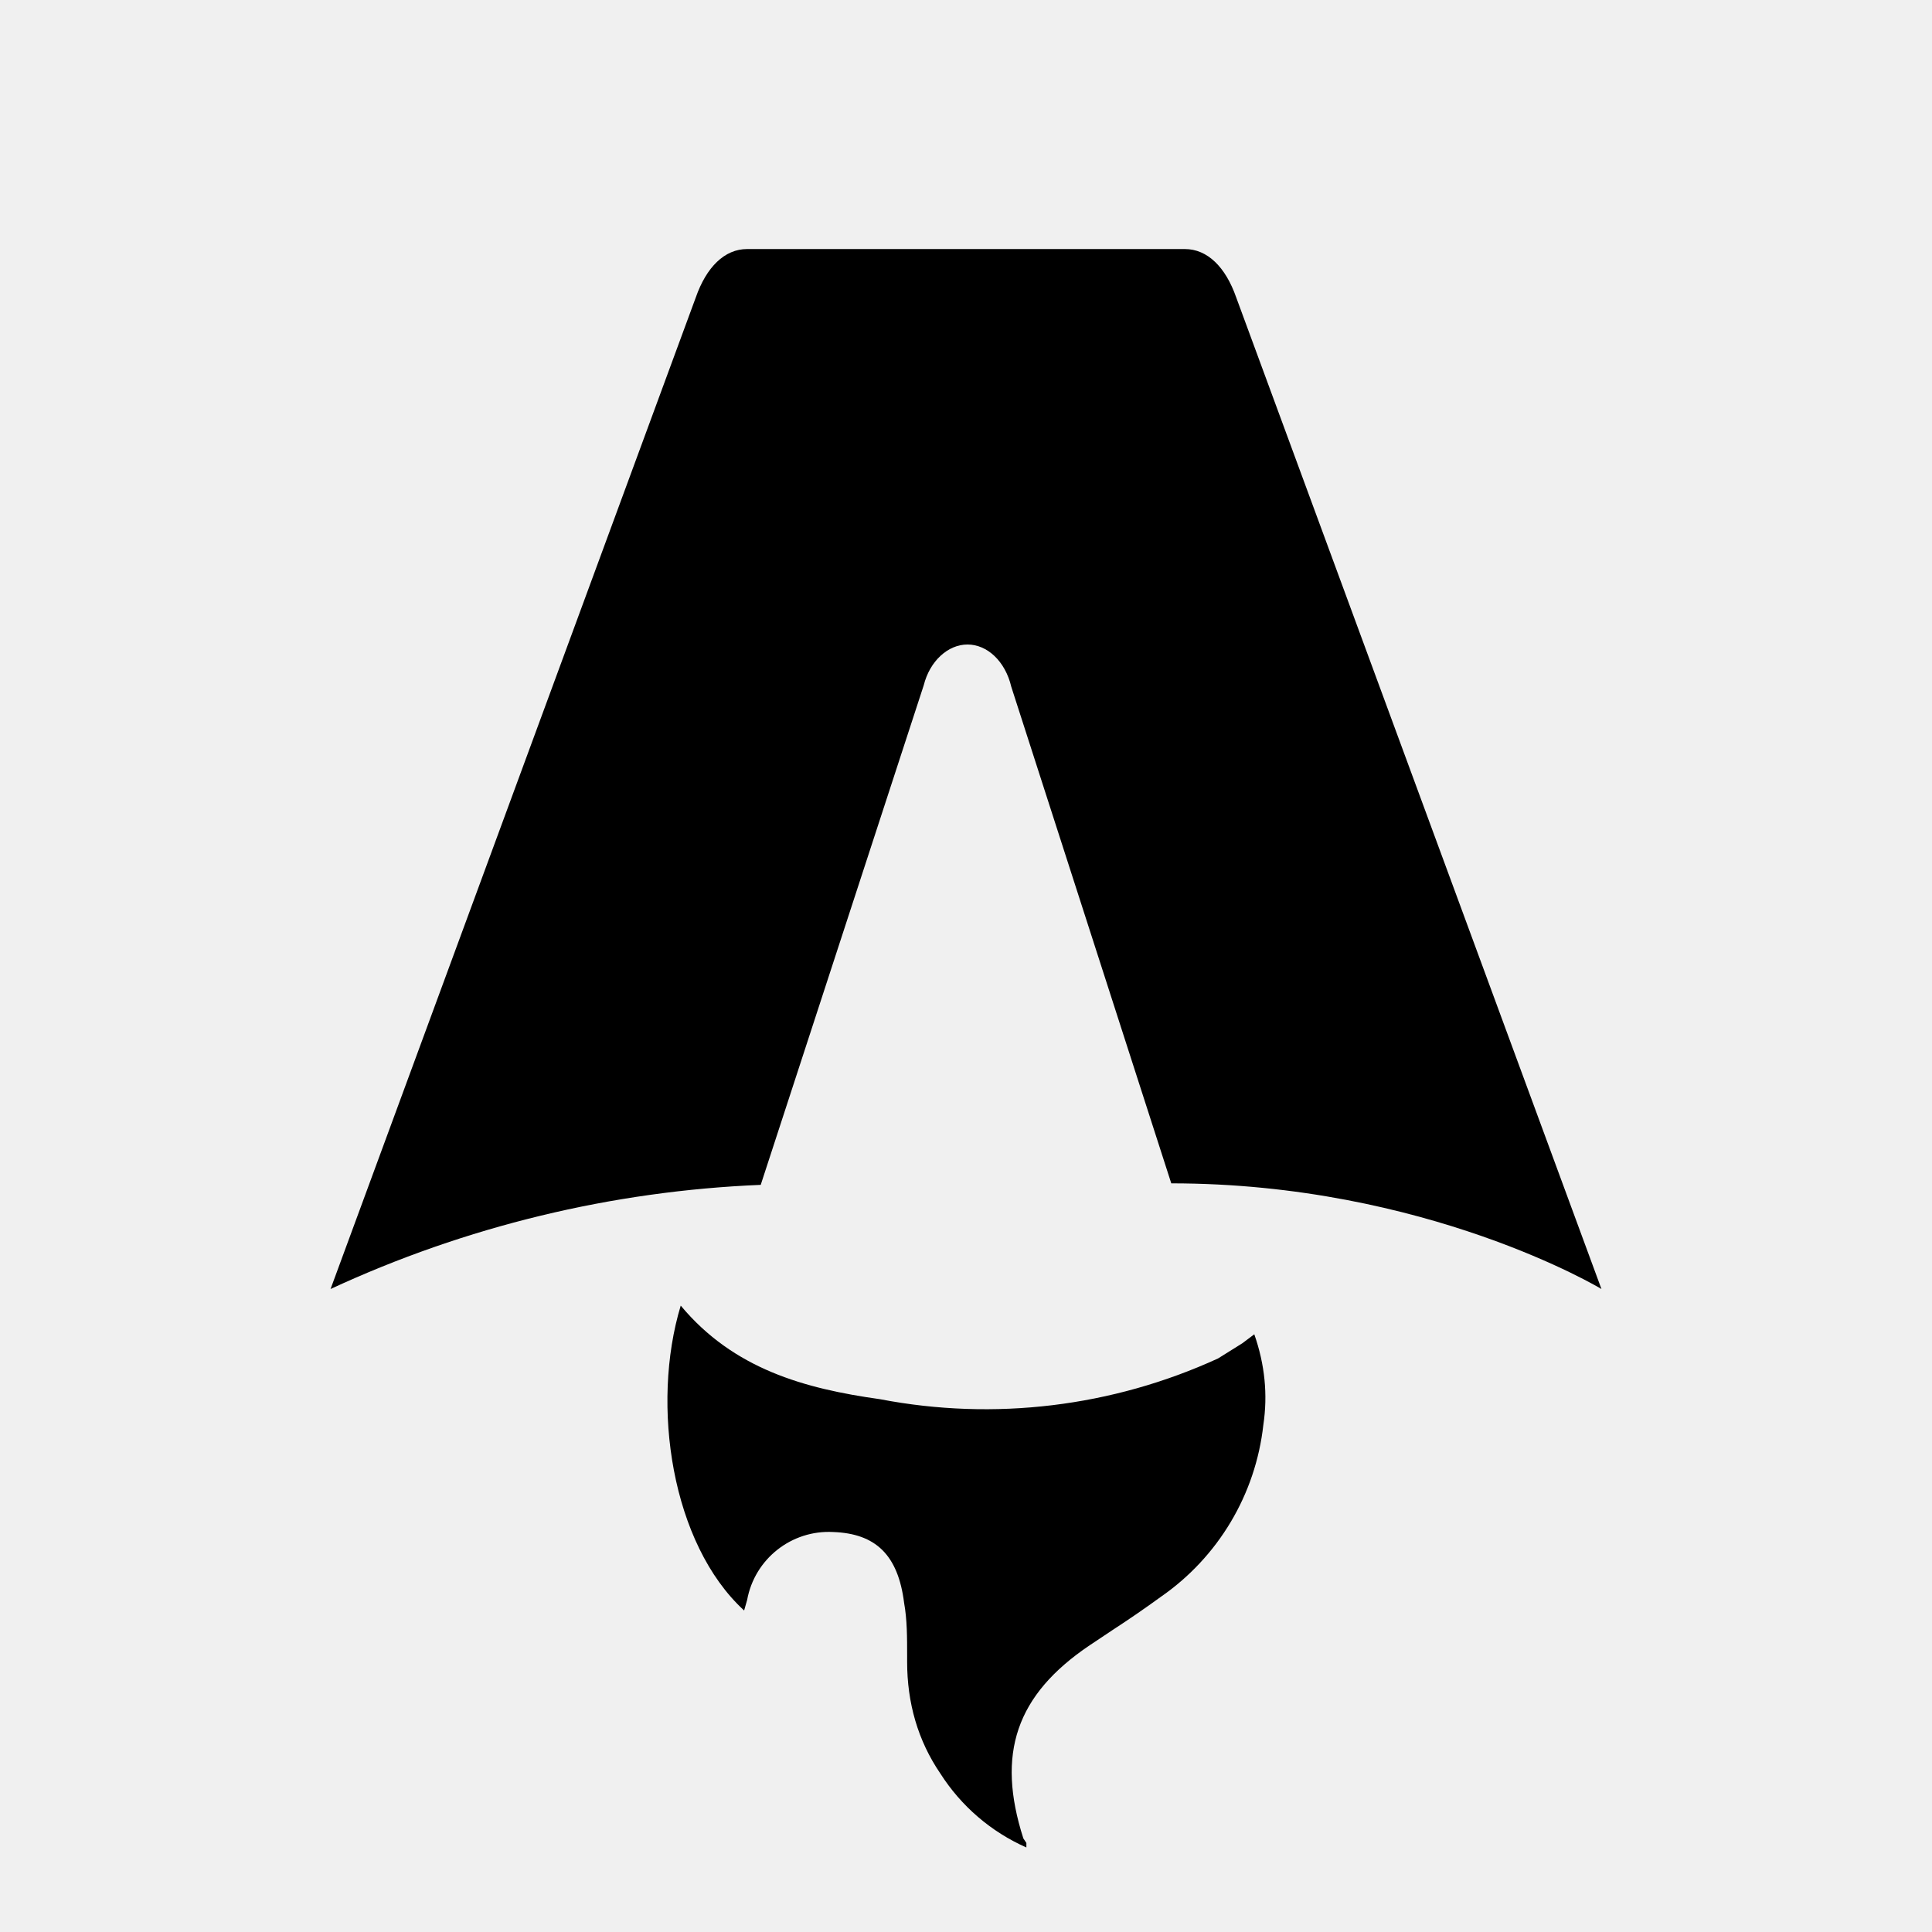
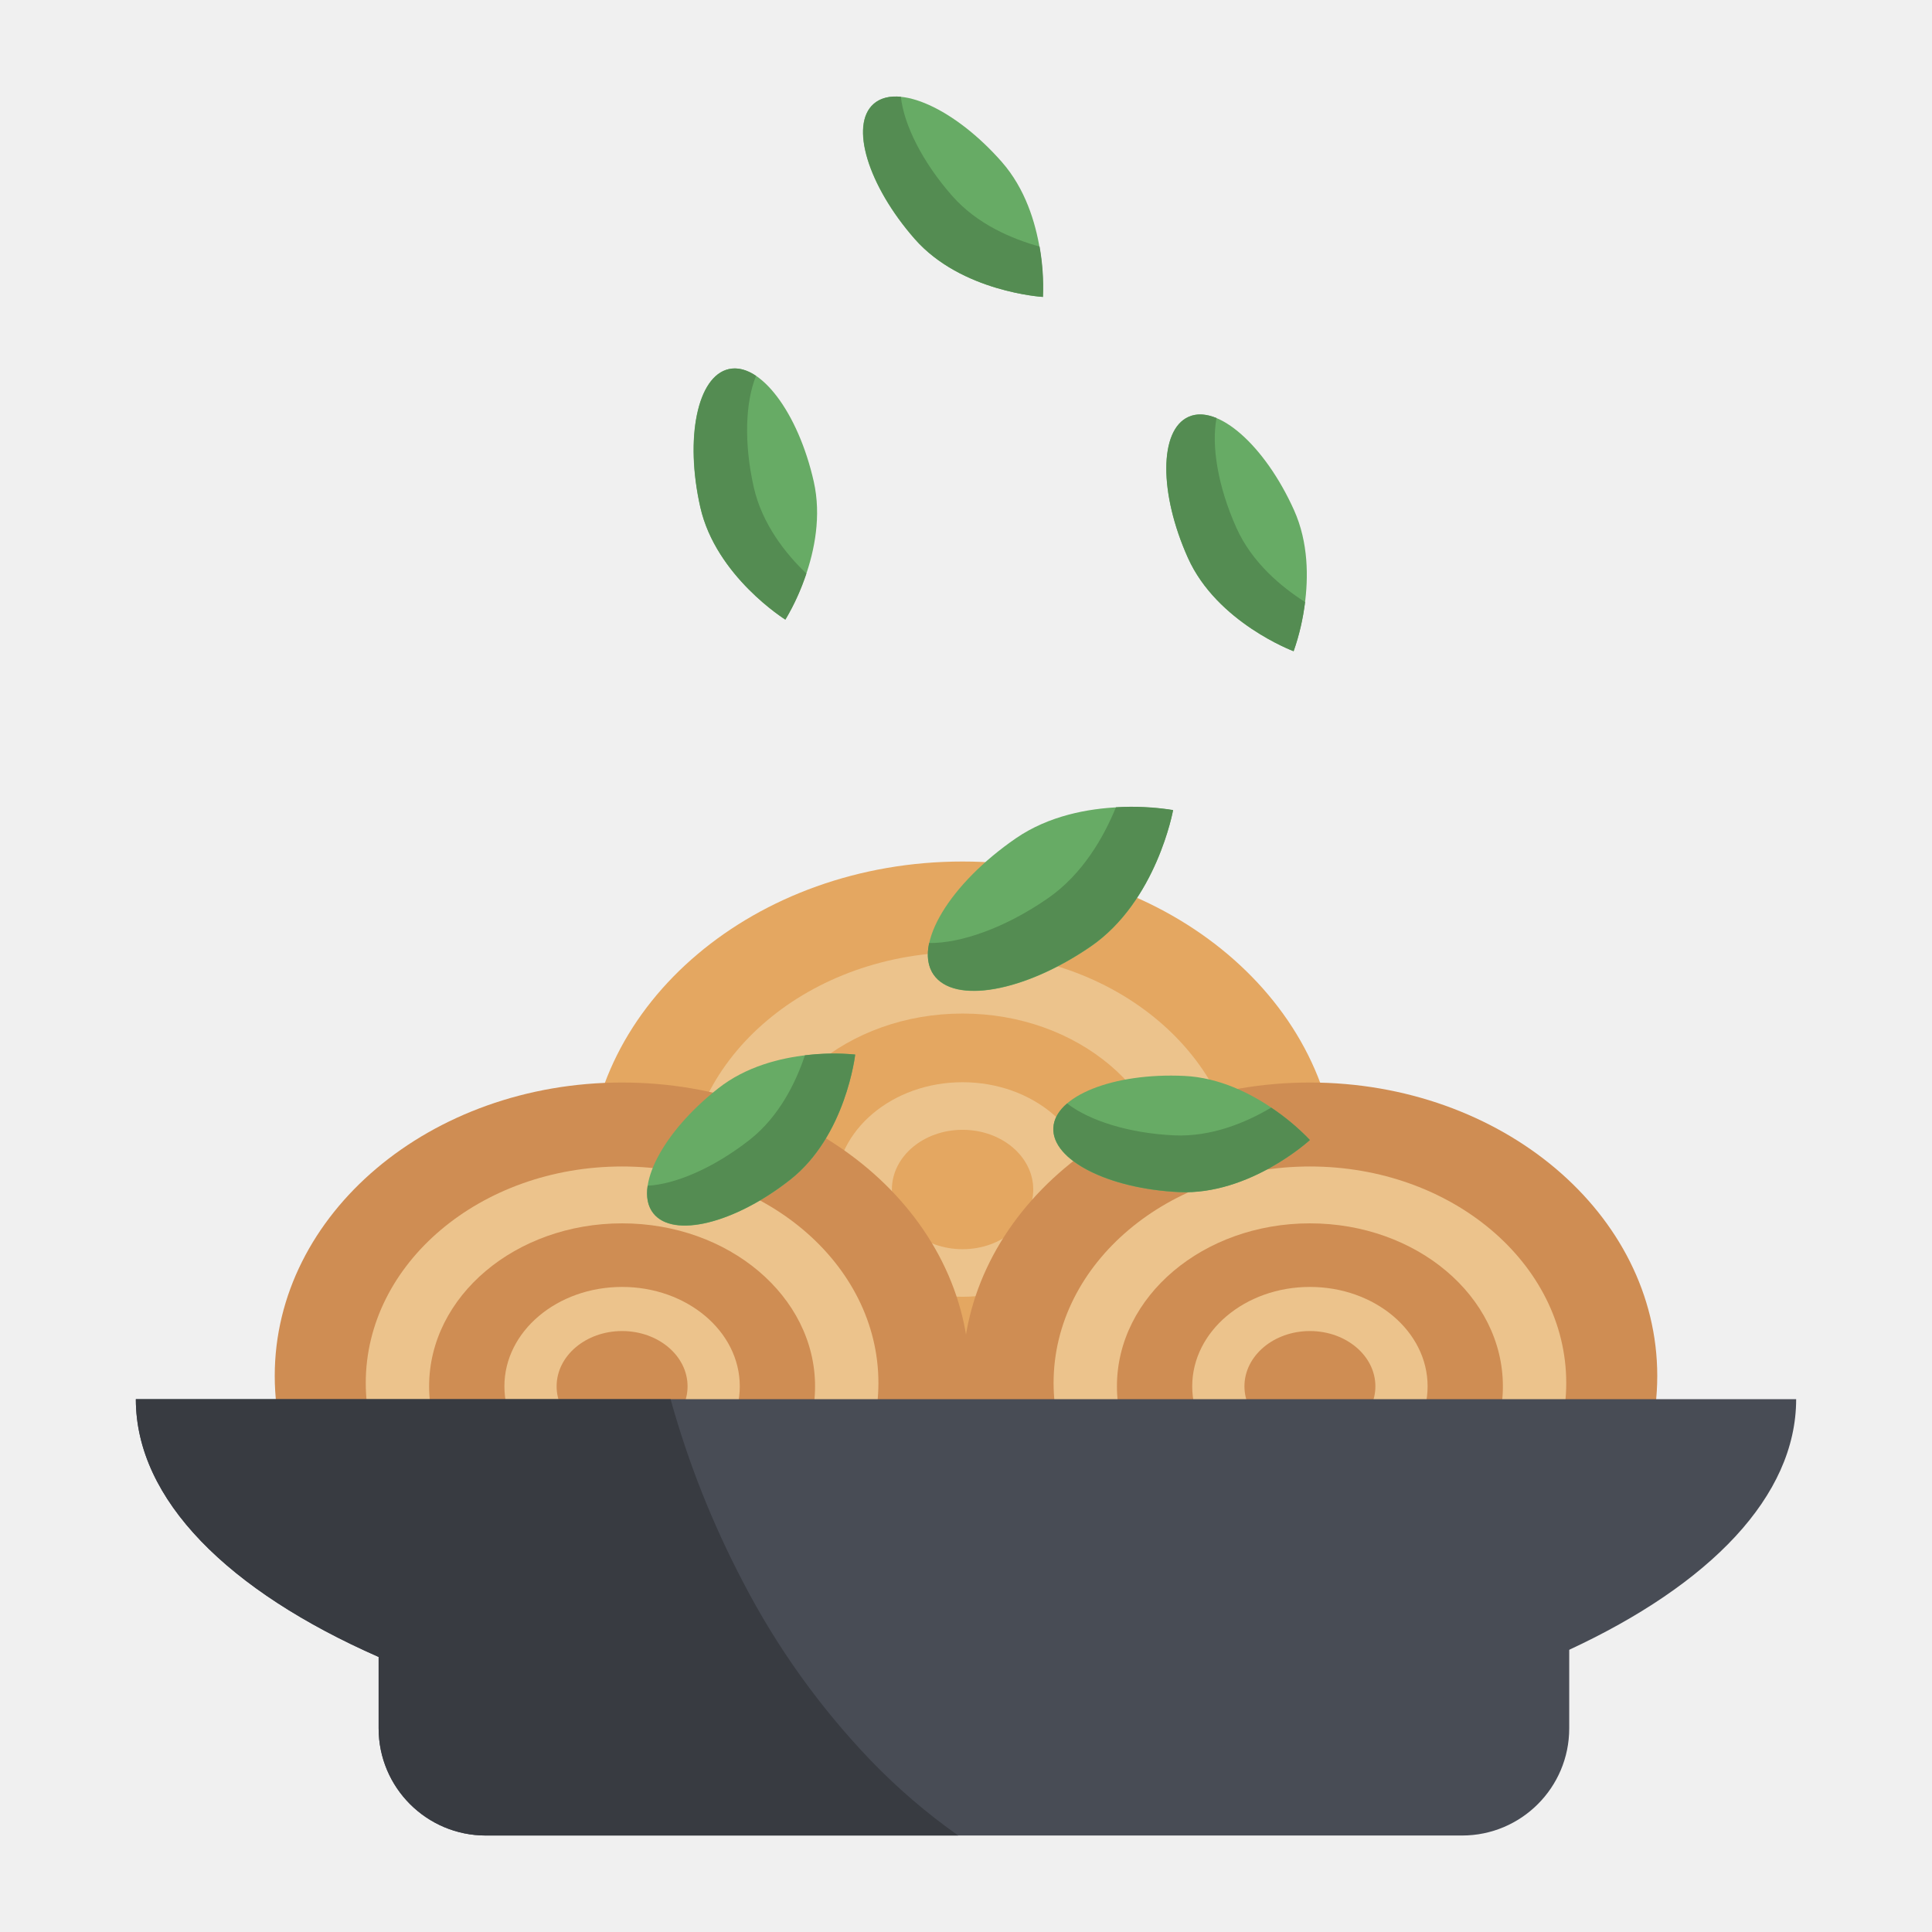
- <svg xmlns="http://www.w3.org/2000/svg" fill="none" viewBox="0 0 128 128">
-   <path d="M50.4 78.5a75.1 75.1 0 0 0-28.5 6.9l24.2-65.7c.7-2 1.9-3.2 3.4-3.2h29c1.5 0 2.7 1.2 3.4 3.2l24.2 65.7s-11.6-7-28.5-7L67 45.5c-.4-1.7-1.6-2.8-2.9-2.8-1.3 0-2.5 1.1-2.9 2.7L50.4 78.5Zm-1.1 28.2Zm-4.2-20.2c-2 6.6-.6 15.8 4.2 20.2a17.5 17.5 0 0 1 .2-.7 5.5 5.5 0 0 1 5.7-4.5c2.8.1 4.3 1.5 4.7 4.7.2 1.1.2 2.3.2 3.5v.4c0 2.7.7 5.2 2.2 7.4a13 13 0 0 0 5.7 4.9v-.3l-.2-.3c-1.8-5.6-.5-9.5 4.4-12.8l1.5-1a73 73 0 0 0 3.2-2.2 16 16 0 0 0 6.8-11.4c.3-2 .1-4-.6-6l-.8.6-1.6 1a37 37 0 0 1-22.4 2.7c-5-.7-9.7-2-13.2-6.2Z" />
-   <style>
-         path { fill: #000; }
-         @media (prefers-color-scheme: dark) {
-             path { fill: #FFF; }
-         }
-     </style>
+ <svg xmlns="http://www.w3.org/2000/svg" id="ICON" viewBox="0 0 512 512">
+   <defs>
+     <style>.cls-1{fill:#e4a761;}.cls-2{fill:#ecc38c;}.cls-3{fill:#cf8d53;}.cls-4{fill:#484c55;}.cls-5{fill:#383b41;}.cls-6{fill:#67ab65;}.cls-7{fill:#548c52;}</style>
+   </defs>
+   <ellipse class="cls-1" cx="255.09" cy="312.23" rx="99.37" ry="83.92" />
+   <ellipse class="cls-2" cx="255.09" cy="314.27" rx="73.33" ry="61.93" />
+   <ellipse class="cls-1" cx="255.09" cy="315.23" rx="55.21" ry="46.63" />
+   <ellipse class="cls-2" cx="255.09" cy="315.23" rx="33.67" ry="28.43" />
+   <ellipse class="cls-1" cx="255.09" cy="315.23" rx="18.73" ry="15.82" />
+   <ellipse class="cls-3" cx="164.86" cy="364.62" rx="92.05" ry="77.74" />
+   <ellipse class="cls-2" cx="164.86" cy="366.5" rx="67.93" ry="57.37" />
+   <ellipse class="cls-3" cx="164.86" cy="367.39" rx="51.14" ry="43.19" />
+   <ellipse class="cls-2" cx="164.86" cy="367.39" rx="31.19" ry="26.34" />
+   <ellipse class="cls-3" cx="164.86" cy="367.39" rx="17.35" ry="14.65" />
+   <ellipse class="cls-3" cx="347.14" cy="364.62" rx="92.05" ry="77.74" />
+   <ellipse class="cls-2" cx="347.14" cy="366.5" rx="67.93" ry="57.37" />
+   <ellipse class="cls-3" cx="347.14" cy="367.39" rx="51.14" ry="43.19" />
+   <ellipse class="cls-2" cx="347.14" cy="367.39" rx="31.19" ry="26.34" />
+   <ellipse class="cls-3" cx="347.14" cy="367.39" rx="17.35" ry="14.65" />
+   <path class="cls-4" d="M415.86,419.13v38.92a28.39,28.39,0,0,1-28.38,28.38H128.73a28.4,28.4,0,0,1-28.39-28.38V419.13Z" />
+   <path class="cls-4" d="M476,370.8c0,25.73-22.86,49.1-60.14,66.41C375.75,455.84,319,467.47,256,467.47q-12.65,0-24.95-.63c-50.84-2.51-96.4-12.63-130.71-27.73C60.58,421.62,36,397.48,36,370.8Z" />
+   <path class="cls-5" d="M253.94,486.43H128.73a28.4,28.4,0,0,1-28.39-28.38V439.11C60.58,421.62,36,397.48,36,370.8H177.71a245.46,245.46,0,0,0,19.14,48.33,203.57,203.57,0,0,0,34.2,47.71A161.14,161.14,0,0,0,253.94,486.43Z" />
+   <path class="cls-6" d="M269.27,222.12c17.53-12,41.61-7.41,41.61-7.41s-4.33,24.14-21.86,36.17-36.15,15.36-41.61,7.41S251.75,234.16,269.27,222.12Z" />
+   <path class="cls-7" d="M310.88,214.67S306.55,238.8,289,250.83s-36.16,15.36-41.62,7.41c-1.52-2.22-1.85-5.09-1.16-8.33,8.38.1,20.09-4,31.32-11.74,9.4-6.45,15-16.41,18.2-24.24A68.58,68.58,0,0,1,310.88,214.67Z" />
+   <path class="cls-6" d="M313.85,285.13c18.78.88,33.27,17,33.27,17s-15.95,14.69-34.72,13.8-33.67-8.5-33.27-17S295.08,284.24,313.85,285.13Z" />
+   <path class="cls-7" d="M347.14,302.11s-15.94,14.68-34.71,13.79-33.67-8.5-33.27-17c.1-2.37,1.41-4.57,3.63-6.48,5.84,4.54,16.3,7.89,28.33,8.46,10.07.47,19.34-3.54,25.76-7.35A60.36,60.36,0,0,1,347.14,302.11Z" />
+   <path class="cls-6" d="M265.51,42.94c12.39,14.13,10.85,35.75,10.85,35.75s-21.64-1.28-34-15.4-17.26-30.14-10.86-35.75S253.11,28.82,265.51,42.94Z" />
+   <path class="cls-7" d="M276.4,78.69s-21.64-1.28-34-15.41-17.25-30.14-10.85-35.76c1.78-1.57,4.27-2.16,7.19-1.88.79,7.36,5.63,17.2,13.58,26.25,6.65,7.58,16,11.47,23.18,13.45A61.07,61.07,0,0,1,276.4,78.69Z" />
+   <path class="cls-6" d="M215.65,127.6c4.14,18.34-7.54,36.6-7.54,36.6s-18.4-11.46-22.54-29.8-.77-34.71,7.54-36.59S211.51,109.27,215.65,127.6Z" />
+   <path class="cls-7" d="M208.14,164.21s-18.39-11.46-22.53-29.79-.77-34.72,7.54-36.6c2.32-.53,4.79.15,7.22,1.78-2.82,6.84-3.27,17.81-.61,29.55C202,139,208.32,146.86,213.7,152A61.05,61.05,0,0,1,208.14,164.21Z" />
+   <path class="cls-6" d="M342.94,135.21c7.69,17.15-.14,37.37-.14,37.37s-20.31-7.59-28-24.74-7.63-33.87.14-37.36S335.24,118.07,342.94,135.21Z" />
+   <path class="cls-7" d="M342.83,172.58s-20.3-7.58-28-24.73-7.63-33.88.14-37.37c2.17-1,4.72-.81,7.43.31-1.41,7.27.33,18.11,5.26,29.09,4.12,9.2,11.9,15.66,18.2,19.67A60.88,60.88,0,0,1,342.83,172.58Z" />
+   <path class="cls-6" d="M190.36,288.41c14.77-11.62,36.28-8.92,36.28-8.92s-2.45,21.54-17.22,33.16-31,15.61-36.28,8.91S175.58,300,190.36,288.41Z" />
+   <path class="cls-7" d="M226.63,279.46s-2.44,21.53-17.21,33.15-31,15.6-36.29,8.9c-1.48-1.86-1.93-4.38-1.5-7.28,7.39-.39,17.49-4.7,27-12.14,7.93-6.23,12.31-15.33,14.68-22.42A61.07,61.07,0,0,1,226.63,279.46Z" />
</svg>
